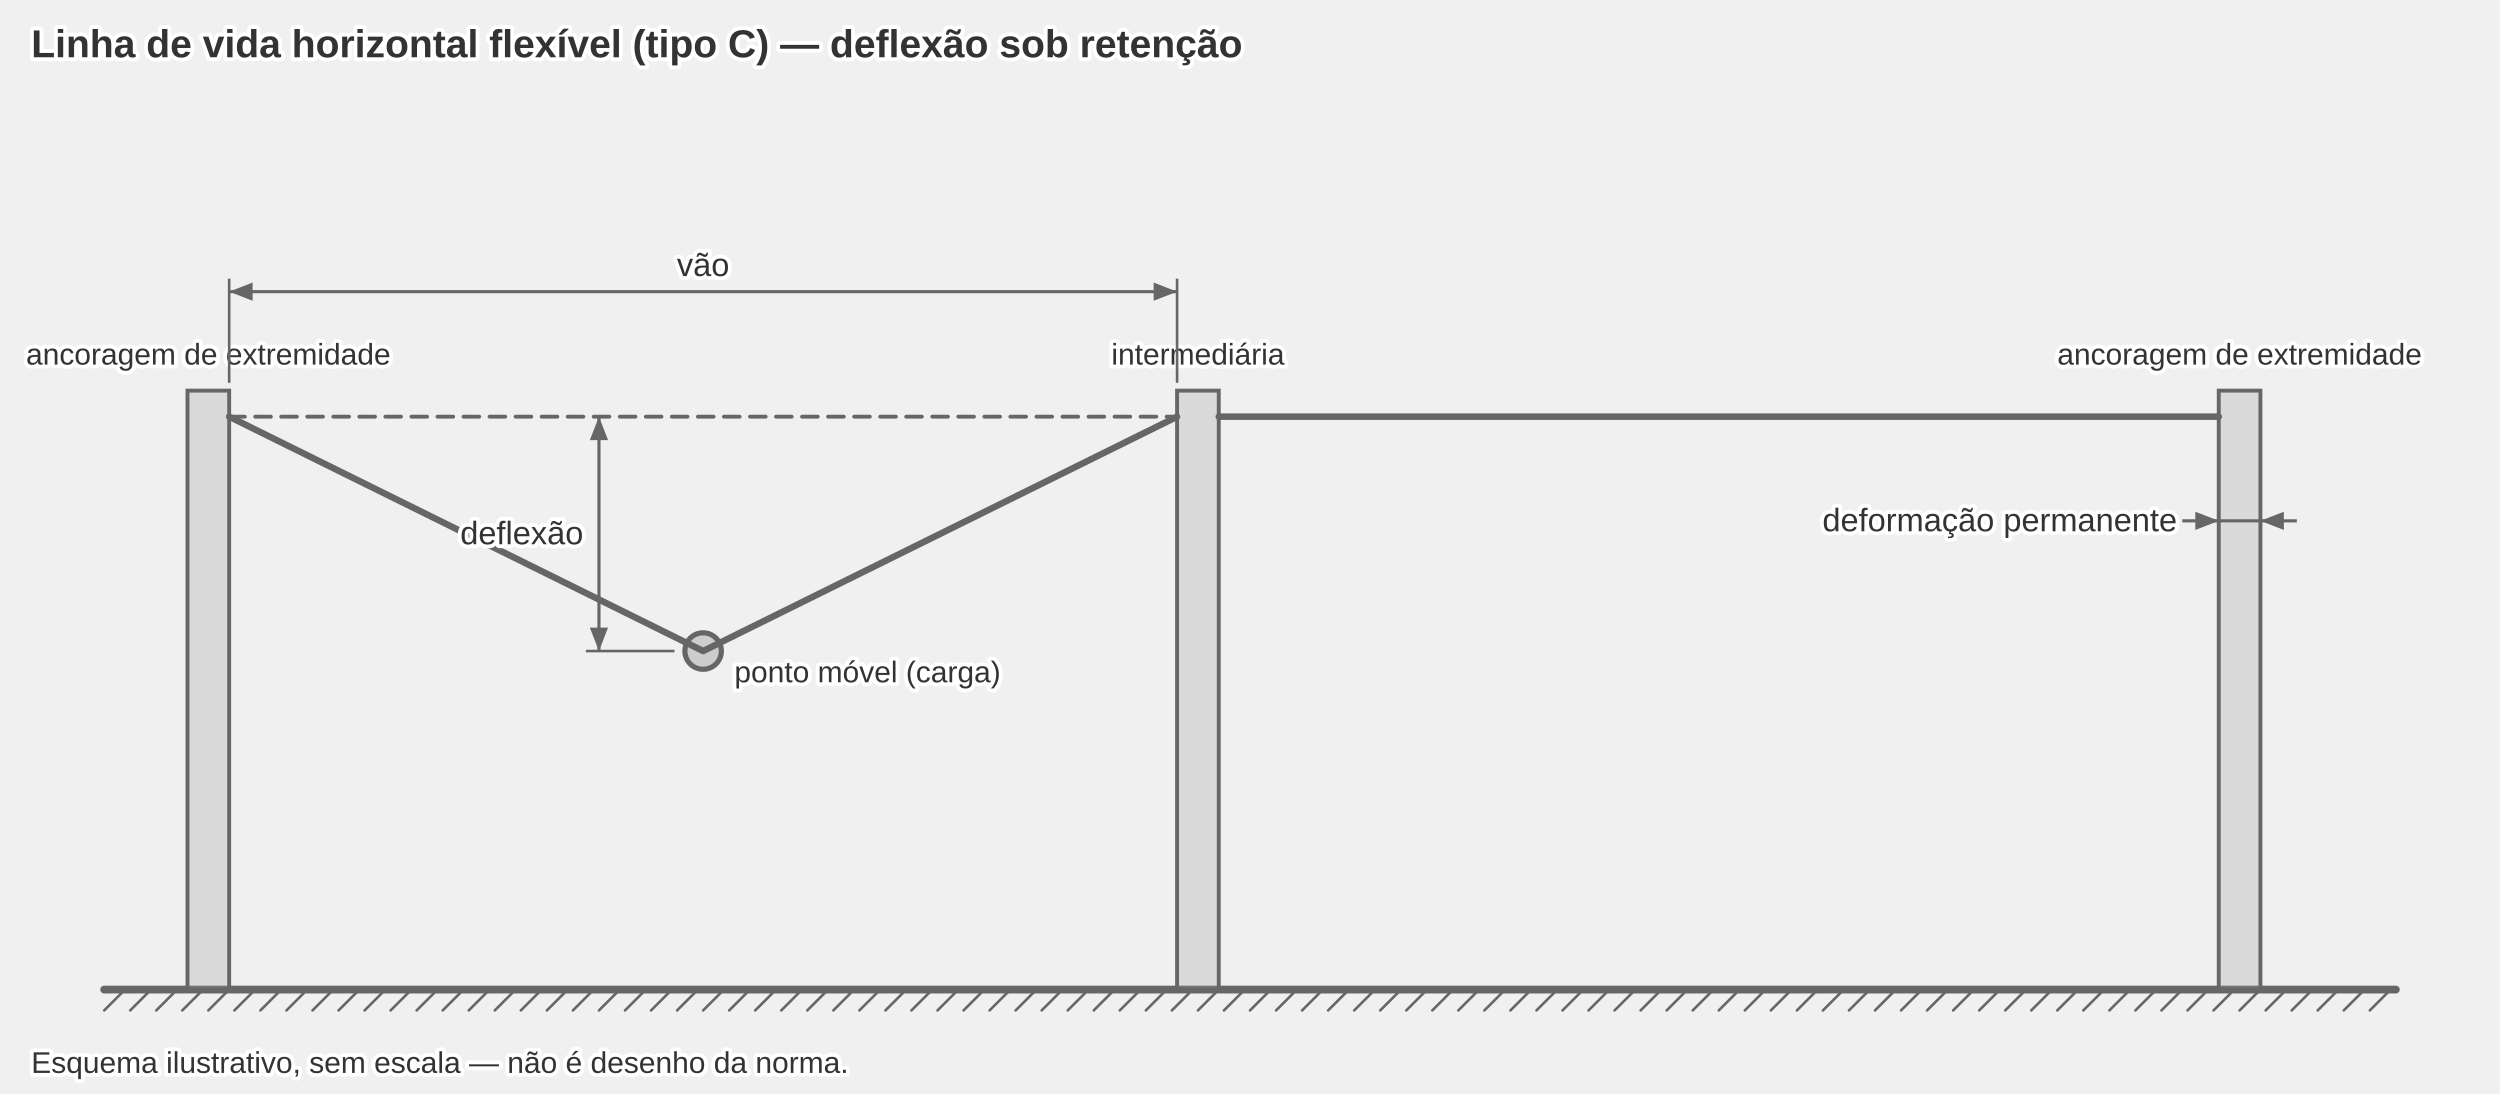
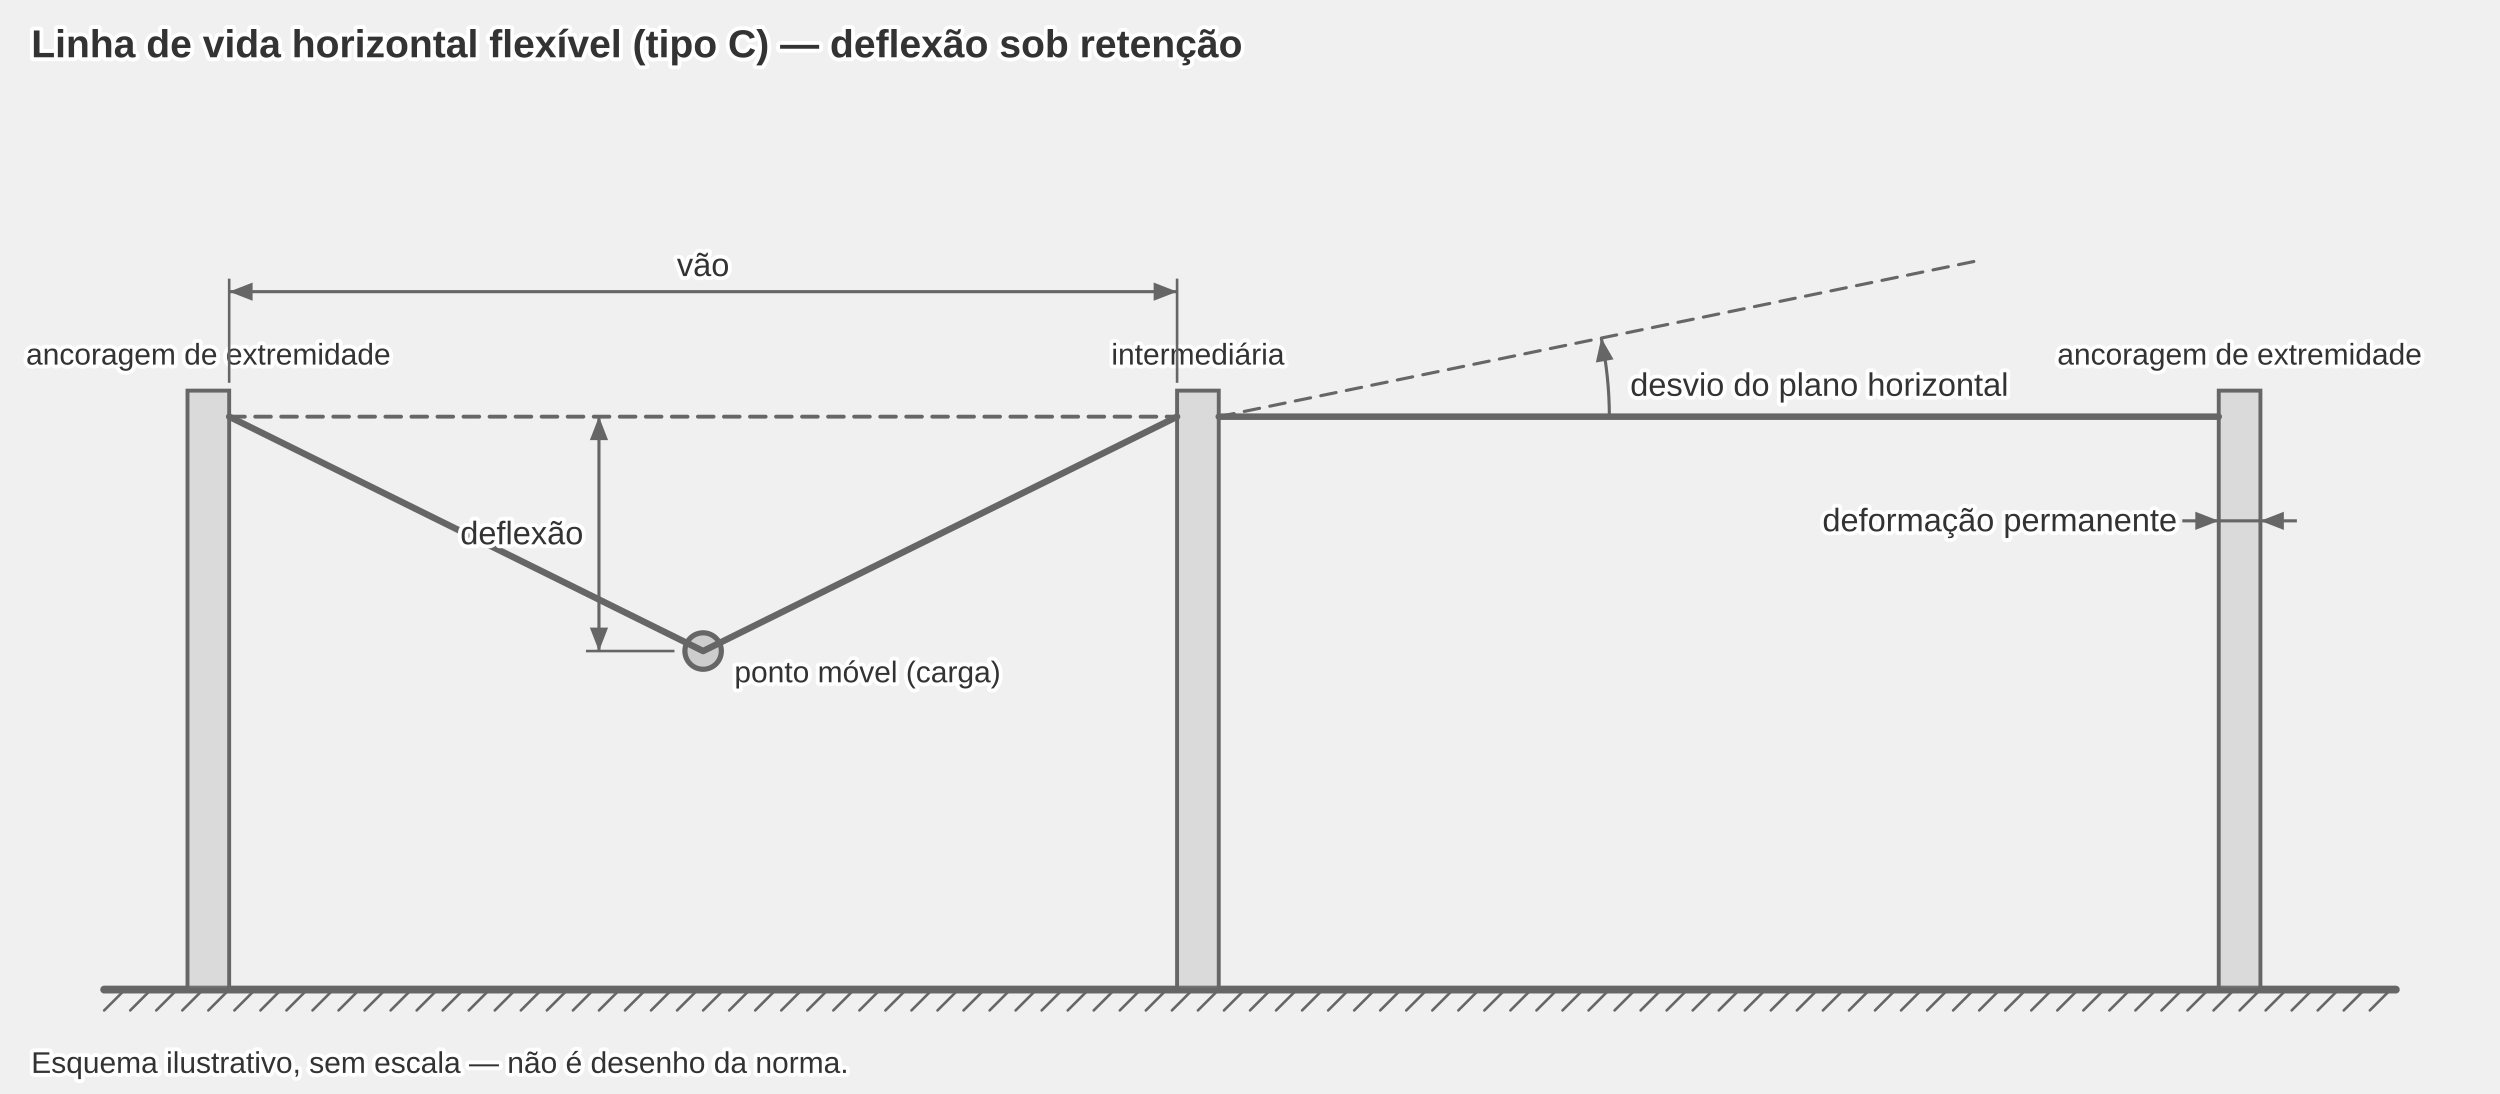
<svg xmlns="http://www.w3.org/2000/svg" viewBox="0 0 960 420" width="960" height="420" role="img" aria-label="Linha de vida horizontal flexível (tipo C) — deflexão sob retenção">
  <text x="12" y="22" font-size="15" font-weight="bold" font-family="Arial, Helvetica, sans-serif" fill="#333" stroke="#fff" stroke-width="3" paint-order="stroke" stroke-linejoin="round">Linha de vida horizontal flexível (tipo C) — deflexão sob retenção</text>
  <line x1="40" y1="380" x2="920" y2="380" stroke="#666" stroke-width="3" stroke-linecap="round" />
  <line x1="47" y1="381" x2="40" y2="388" stroke="#666" stroke-width="1" stroke-linecap="round" />
  <line x1="57" y1="381" x2="50" y2="388" stroke="#666" stroke-width="1" stroke-linecap="round" />
  <line x1="67" y1="381" x2="60" y2="388" stroke="#666" stroke-width="1" stroke-linecap="round" />
  <line x1="77" y1="381" x2="70" y2="388" stroke="#666" stroke-width="1" stroke-linecap="round" />
  <line x1="87" y1="381" x2="80" y2="388" stroke="#666" stroke-width="1" stroke-linecap="round" />
  <line x1="97" y1="381" x2="90" y2="388" stroke="#666" stroke-width="1" stroke-linecap="round" />
  <line x1="107" y1="381" x2="100" y2="388" stroke="#666" stroke-width="1" stroke-linecap="round" />
  <line x1="117" y1="381" x2="110" y2="388" stroke="#666" stroke-width="1" stroke-linecap="round" />
  <line x1="127" y1="381" x2="120" y2="388" stroke="#666" stroke-width="1" stroke-linecap="round" />
  <line x1="137" y1="381" x2="130" y2="388" stroke="#666" stroke-width="1" stroke-linecap="round" />
  <line x1="147" y1="381" x2="140" y2="388" stroke="#666" stroke-width="1" stroke-linecap="round" />
  <line x1="157" y1="381" x2="150" y2="388" stroke="#666" stroke-width="1" stroke-linecap="round" />
  <line x1="167" y1="381" x2="160" y2="388" stroke="#666" stroke-width="1" stroke-linecap="round" />
  <line x1="177" y1="381" x2="170" y2="388" stroke="#666" stroke-width="1" stroke-linecap="round" />
  <line x1="187" y1="381" x2="180" y2="388" stroke="#666" stroke-width="1" stroke-linecap="round" />
  <line x1="197" y1="381" x2="190" y2="388" stroke="#666" stroke-width="1" stroke-linecap="round" />
  <line x1="207" y1="381" x2="200" y2="388" stroke="#666" stroke-width="1" stroke-linecap="round" />
  <line x1="217" y1="381" x2="210" y2="388" stroke="#666" stroke-width="1" stroke-linecap="round" />
  <line x1="227" y1="381" x2="220" y2="388" stroke="#666" stroke-width="1" stroke-linecap="round" />
  <line x1="237" y1="381" x2="230" y2="388" stroke="#666" stroke-width="1" stroke-linecap="round" />
  <line x1="247" y1="381" x2="240" y2="388" stroke="#666" stroke-width="1" stroke-linecap="round" />
  <line x1="257" y1="381" x2="250" y2="388" stroke="#666" stroke-width="1" stroke-linecap="round" />
  <line x1="267" y1="381" x2="260" y2="388" stroke="#666" stroke-width="1" stroke-linecap="round" />
  <line x1="277" y1="381" x2="270" y2="388" stroke="#666" stroke-width="1" stroke-linecap="round" />
  <line x1="287" y1="381" x2="280" y2="388" stroke="#666" stroke-width="1" stroke-linecap="round" />
  <line x1="297" y1="381" x2="290" y2="388" stroke="#666" stroke-width="1" stroke-linecap="round" />
  <line x1="307" y1="381" x2="300" y2="388" stroke="#666" stroke-width="1" stroke-linecap="round" />
  <line x1="317" y1="381" x2="310" y2="388" stroke="#666" stroke-width="1" stroke-linecap="round" />
  <line x1="327" y1="381" x2="320" y2="388" stroke="#666" stroke-width="1" stroke-linecap="round" />
  <line x1="337" y1="381" x2="330" y2="388" stroke="#666" stroke-width="1" stroke-linecap="round" />
  <line x1="347" y1="381" x2="340" y2="388" stroke="#666" stroke-width="1" stroke-linecap="round" />
  <line x1="357" y1="381" x2="350" y2="388" stroke="#666" stroke-width="1" stroke-linecap="round" />
  <line x1="367" y1="381" x2="360" y2="388" stroke="#666" stroke-width="1" stroke-linecap="round" />
  <line x1="377" y1="381" x2="370" y2="388" stroke="#666" stroke-width="1" stroke-linecap="round" />
  <line x1="387" y1="381" x2="380" y2="388" stroke="#666" stroke-width="1" stroke-linecap="round" />
  <line x1="397" y1="381" x2="390" y2="388" stroke="#666" stroke-width="1" stroke-linecap="round" />
  <line x1="407" y1="381" x2="400" y2="388" stroke="#666" stroke-width="1" stroke-linecap="round" />
  <line x1="417" y1="381" x2="410" y2="388" stroke="#666" stroke-width="1" stroke-linecap="round" />
  <line x1="427" y1="381" x2="420" y2="388" stroke="#666" stroke-width="1" stroke-linecap="round" />
  <line x1="437" y1="381" x2="430" y2="388" stroke="#666" stroke-width="1" stroke-linecap="round" />
  <line x1="447" y1="381" x2="440" y2="388" stroke="#666" stroke-width="1" stroke-linecap="round" />
  <line x1="457" y1="381" x2="450" y2="388" stroke="#666" stroke-width="1" stroke-linecap="round" />
  <line x1="467" y1="381" x2="460" y2="388" stroke="#666" stroke-width="1" stroke-linecap="round" />
  <line x1="477" y1="381" x2="470" y2="388" stroke="#666" stroke-width="1" stroke-linecap="round" />
  <line x1="487" y1="381" x2="480" y2="388" stroke="#666" stroke-width="1" stroke-linecap="round" />
  <line x1="497" y1="381" x2="490" y2="388" stroke="#666" stroke-width="1" stroke-linecap="round" />
  <line x1="507" y1="381" x2="500" y2="388" stroke="#666" stroke-width="1" stroke-linecap="round" />
  <line x1="517" y1="381" x2="510" y2="388" stroke="#666" stroke-width="1" stroke-linecap="round" />
  <line x1="527" y1="381" x2="520" y2="388" stroke="#666" stroke-width="1" stroke-linecap="round" />
  <line x1="537" y1="381" x2="530" y2="388" stroke="#666" stroke-width="1" stroke-linecap="round" />
  <line x1="547" y1="381" x2="540" y2="388" stroke="#666" stroke-width="1" stroke-linecap="round" />
  <line x1="557" y1="381" x2="550" y2="388" stroke="#666" stroke-width="1" stroke-linecap="round" />
  <line x1="567" y1="381" x2="560" y2="388" stroke="#666" stroke-width="1" stroke-linecap="round" />
  <line x1="577" y1="381" x2="570" y2="388" stroke="#666" stroke-width="1" stroke-linecap="round" />
  <line x1="587" y1="381" x2="580" y2="388" stroke="#666" stroke-width="1" stroke-linecap="round" />
  <line x1="597" y1="381" x2="590" y2="388" stroke="#666" stroke-width="1" stroke-linecap="round" />
  <line x1="607" y1="381" x2="600" y2="388" stroke="#666" stroke-width="1" stroke-linecap="round" />
  <line x1="617" y1="381" x2="610" y2="388" stroke="#666" stroke-width="1" stroke-linecap="round" />
  <line x1="627" y1="381" x2="620" y2="388" stroke="#666" stroke-width="1" stroke-linecap="round" />
  <line x1="637" y1="381" x2="630" y2="388" stroke="#666" stroke-width="1" stroke-linecap="round" />
  <line x1="647" y1="381" x2="640" y2="388" stroke="#666" stroke-width="1" stroke-linecap="round" />
  <line x1="657" y1="381" x2="650" y2="388" stroke="#666" stroke-width="1" stroke-linecap="round" />
  <line x1="667" y1="381" x2="660" y2="388" stroke="#666" stroke-width="1" stroke-linecap="round" />
  <line x1="677" y1="381" x2="670" y2="388" stroke="#666" stroke-width="1" stroke-linecap="round" />
  <line x1="687" y1="381" x2="680" y2="388" stroke="#666" stroke-width="1" stroke-linecap="round" />
  <line x1="697" y1="381" x2="690" y2="388" stroke="#666" stroke-width="1" stroke-linecap="round" />
  <line x1="707" y1="381" x2="700" y2="388" stroke="#666" stroke-width="1" stroke-linecap="round" />
  <line x1="717" y1="381" x2="710" y2="388" stroke="#666" stroke-width="1" stroke-linecap="round" />
  <line x1="727" y1="381" x2="720" y2="388" stroke="#666" stroke-width="1" stroke-linecap="round" />
  <line x1="737" y1="381" x2="730" y2="388" stroke="#666" stroke-width="1" stroke-linecap="round" />
  <line x1="747" y1="381" x2="740" y2="388" stroke="#666" stroke-width="1" stroke-linecap="round" />
  <line x1="757" y1="381" x2="750" y2="388" stroke="#666" stroke-width="1" stroke-linecap="round" />
  <line x1="767" y1="381" x2="760" y2="388" stroke="#666" stroke-width="1" stroke-linecap="round" />
  <line x1="777" y1="381" x2="770" y2="388" stroke="#666" stroke-width="1" stroke-linecap="round" />
  <line x1="787" y1="381" x2="780" y2="388" stroke="#666" stroke-width="1" stroke-linecap="round" />
  <line x1="797" y1="381" x2="790" y2="388" stroke="#666" stroke-width="1" stroke-linecap="round" />
  <line x1="807" y1="381" x2="800" y2="388" stroke="#666" stroke-width="1" stroke-linecap="round" />
  <line x1="817" y1="381" x2="810" y2="388" stroke="#666" stroke-width="1" stroke-linecap="round" />
  <line x1="827" y1="381" x2="820" y2="388" stroke="#666" stroke-width="1" stroke-linecap="round" />
  <line x1="837" y1="381" x2="830" y2="388" stroke="#666" stroke-width="1" stroke-linecap="round" />
  <line x1="847" y1="381" x2="840" y2="388" stroke="#666" stroke-width="1" stroke-linecap="round" />
  <line x1="857" y1="381" x2="850" y2="388" stroke="#666" stroke-width="1" stroke-linecap="round" />
  <line x1="867" y1="381" x2="860" y2="388" stroke="#666" stroke-width="1" stroke-linecap="round" />
  <line x1="877" y1="381" x2="870" y2="388" stroke="#666" stroke-width="1" stroke-linecap="round" />
  <line x1="887" y1="381" x2="880" y2="388" stroke="#666" stroke-width="1" stroke-linecap="round" />
  <line x1="897" y1="381" x2="890" y2="388" stroke="#666" stroke-width="1" stroke-linecap="round" />
  <line x1="907" y1="381" x2="900" y2="388" stroke="#666" stroke-width="1" stroke-linecap="round" />
  <line x1="917" y1="381" x2="910" y2="388" stroke="#666" stroke-width="1" stroke-linecap="round" />
  <rect x="72" y="150" width="16" height="230" rx="0" fill="#999" fill-opacity="0.25" stroke="#666" stroke-width="1.5" />
  <rect x="452" y="150" width="16" height="230" rx="0" fill="#999" fill-opacity="0.25" stroke="#666" stroke-width="1.5" />
  <rect x="852" y="150" width="16" height="230" rx="0" fill="#999" fill-opacity="0.25" stroke="#666" stroke-width="1.5" />
  <text x="80" y="140" text-anchor="middle" font-size="11.5" font-family="Arial, Helvetica, sans-serif" fill="#333" stroke="#fff" stroke-width="3" paint-order="stroke" stroke-linejoin="round">ancoragem de extremidade</text>
  <text x="460" y="140" text-anchor="middle" font-size="11.5" font-family="Arial, Helvetica, sans-serif" fill="#333" stroke="#fff" stroke-width="3" paint-order="stroke" stroke-linejoin="round">intermediária</text>
  <text x="860" y="140" text-anchor="middle" font-size="11.5" font-family="Arial, Helvetica, sans-serif" fill="#333" stroke="#fff" stroke-width="3" paint-order="stroke" stroke-linejoin="round">ancoragem de extremidade</text>
  <line x1="88" y1="160" x2="452" y2="160" stroke="#666" stroke-width="1.5" stroke-dasharray="6 4" stroke-linecap="round" />
  <polyline points="88,160 270,250 452,160" stroke="#666" stroke-width="2.5" fill="none" stroke-linejoin="round" stroke-linecap="round" />
  <line x1="468" y1="160" x2="852" y2="160" stroke="#666" stroke-width="2.5" stroke-linecap="round" />
  <circle cx="270" cy="250" r="7" stroke="#666" stroke-width="2" fill="#666" fill-opacity="0.25" />
  <text x="282" y="262" text-anchor="start" font-size="11.5" font-family="Arial, Helvetica, sans-serif" fill="#333" stroke="#fff" stroke-width="3" paint-order="stroke" stroke-linejoin="round">ponto móvel (carga)</text>
  <g id="cota-deflexao" class="cota">
    <line x1="259" y1="250" x2="225" y2="250" stroke="#666" stroke-width="1" />
    <line x1="230" y1="160" x2="230" y2="250" stroke="#666" stroke-width="1.2" />
    <polygon points="230,160 233.5,169 226.5,169" fill="#666" />
    <polygon points="230,250 226.5,241 233.5,241" fill="#666" />
    <text x="224" y="209" text-anchor="end" font-size="12.5" font-family="Arial, Helvetica, sans-serif" fill="#333" stroke="#fff" stroke-width="3" paint-order="stroke" stroke-linejoin="round">deflexão</text>
  </g>
  <g id="cota-vao" class="cota">
    <line x1="88" y1="147" x2="88" y2="107" stroke="#666" stroke-width="1" />
    <line x1="452" y1="147" x2="452" y2="107" stroke="#666" stroke-width="1" />
    <line x1="88" y1="112" x2="452" y2="112" stroke="#666" stroke-width="1.2" />
    <polygon points="88,112 97,108.5 97,115.5" fill="#666" />
    <polygon points="452,112 443,115.5 443,108.5" fill="#666" />
    <text x="270" y="106" text-anchor="middle" font-size="12.5" font-family="Arial, Helvetica, sans-serif" fill="#333" stroke="#fff" stroke-width="3" paint-order="stroke" stroke-linejoin="round">vão</text>
  </g>
  <g id="cota-deformacao" class="cota">
    <line x1="852" y1="200" x2="868" y2="200" stroke="#666" stroke-width="1.2" />
    <polygon points="852,200 843,203.5 843,196.5" fill="#666" />
    <polygon points="868,200 877,196.5 877,203.5" fill="#666" />
    <line x1="838" y1="200" x2="852" y2="200" stroke="#666" stroke-width="1.2" />
    <line x1="868" y1="200" x2="882" y2="200" stroke="#666" stroke-width="1.2" />
    <text x="836" y="204" text-anchor="end" font-size="12.5" font-family="Arial, Helvetica, sans-serif" fill="#333" stroke="#fff" stroke-width="3" paint-order="stroke" stroke-linejoin="round">deformação permanente</text>
  </g>
+   <g id="cota-inclinacao" class="cota">
+     <line x1="468" y1="160" x2="760" y2="100" stroke="#666" stroke-width="1.2" stroke-dasharray="6 4" stroke-linecap="round" />
+     <path d="M618,160 A150,150 0 0,0 614.9,129.8" fill="none" stroke="#666" stroke-width="1.2" />
+     <polygon points="614.9,129.8 612.8,139.2 619.6,138.0" fill="#666" />
+     <text x="626" y="152" text-anchor="start" font-size="12.5" font-family="Arial, Helvetica, sans-serif" fill="#333" stroke="#fff" stroke-width="3" paint-order="stroke" stroke-linejoin="round">desvio do plano horizontal</text>
+   </g>
  <text x="12" y="412" font-size="11.5" font-family="Arial, Helvetica, sans-serif" fill="#333" stroke="#fff" stroke-width="3" paint-order="stroke" stroke-linejoin="round">Esquema ilustrativo, sem escala — não é desenho da norma.</text>
</svg>
